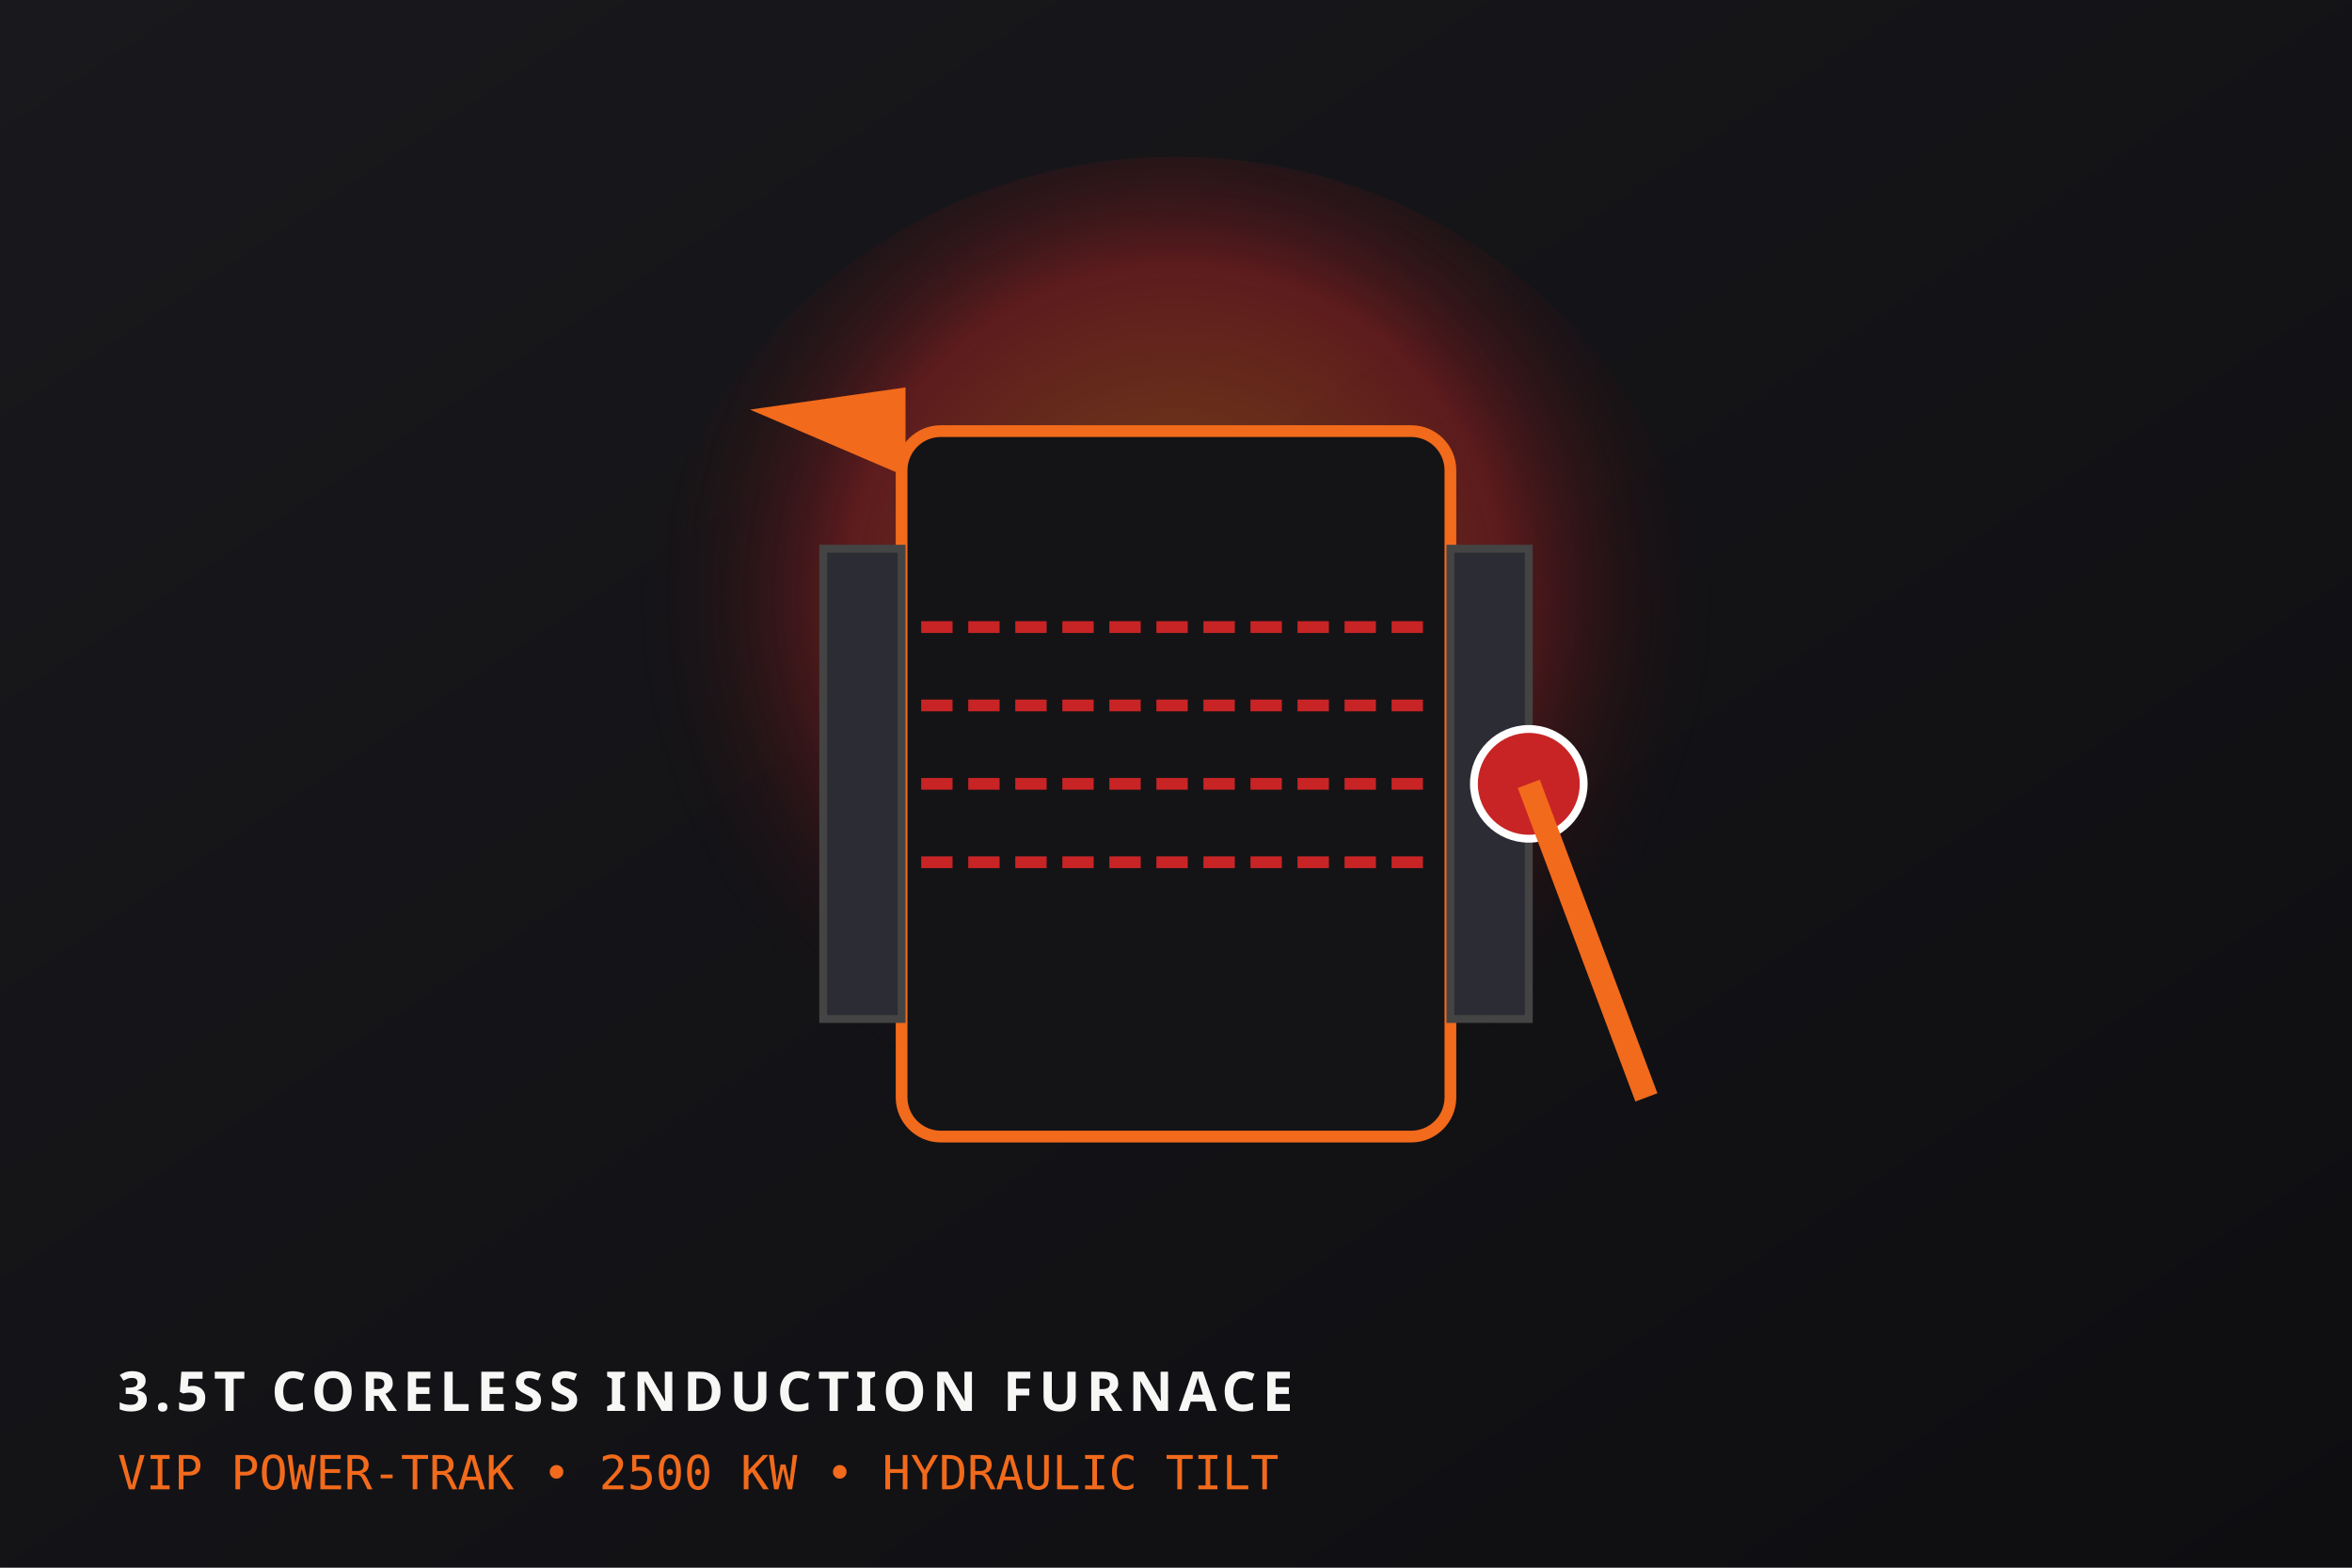
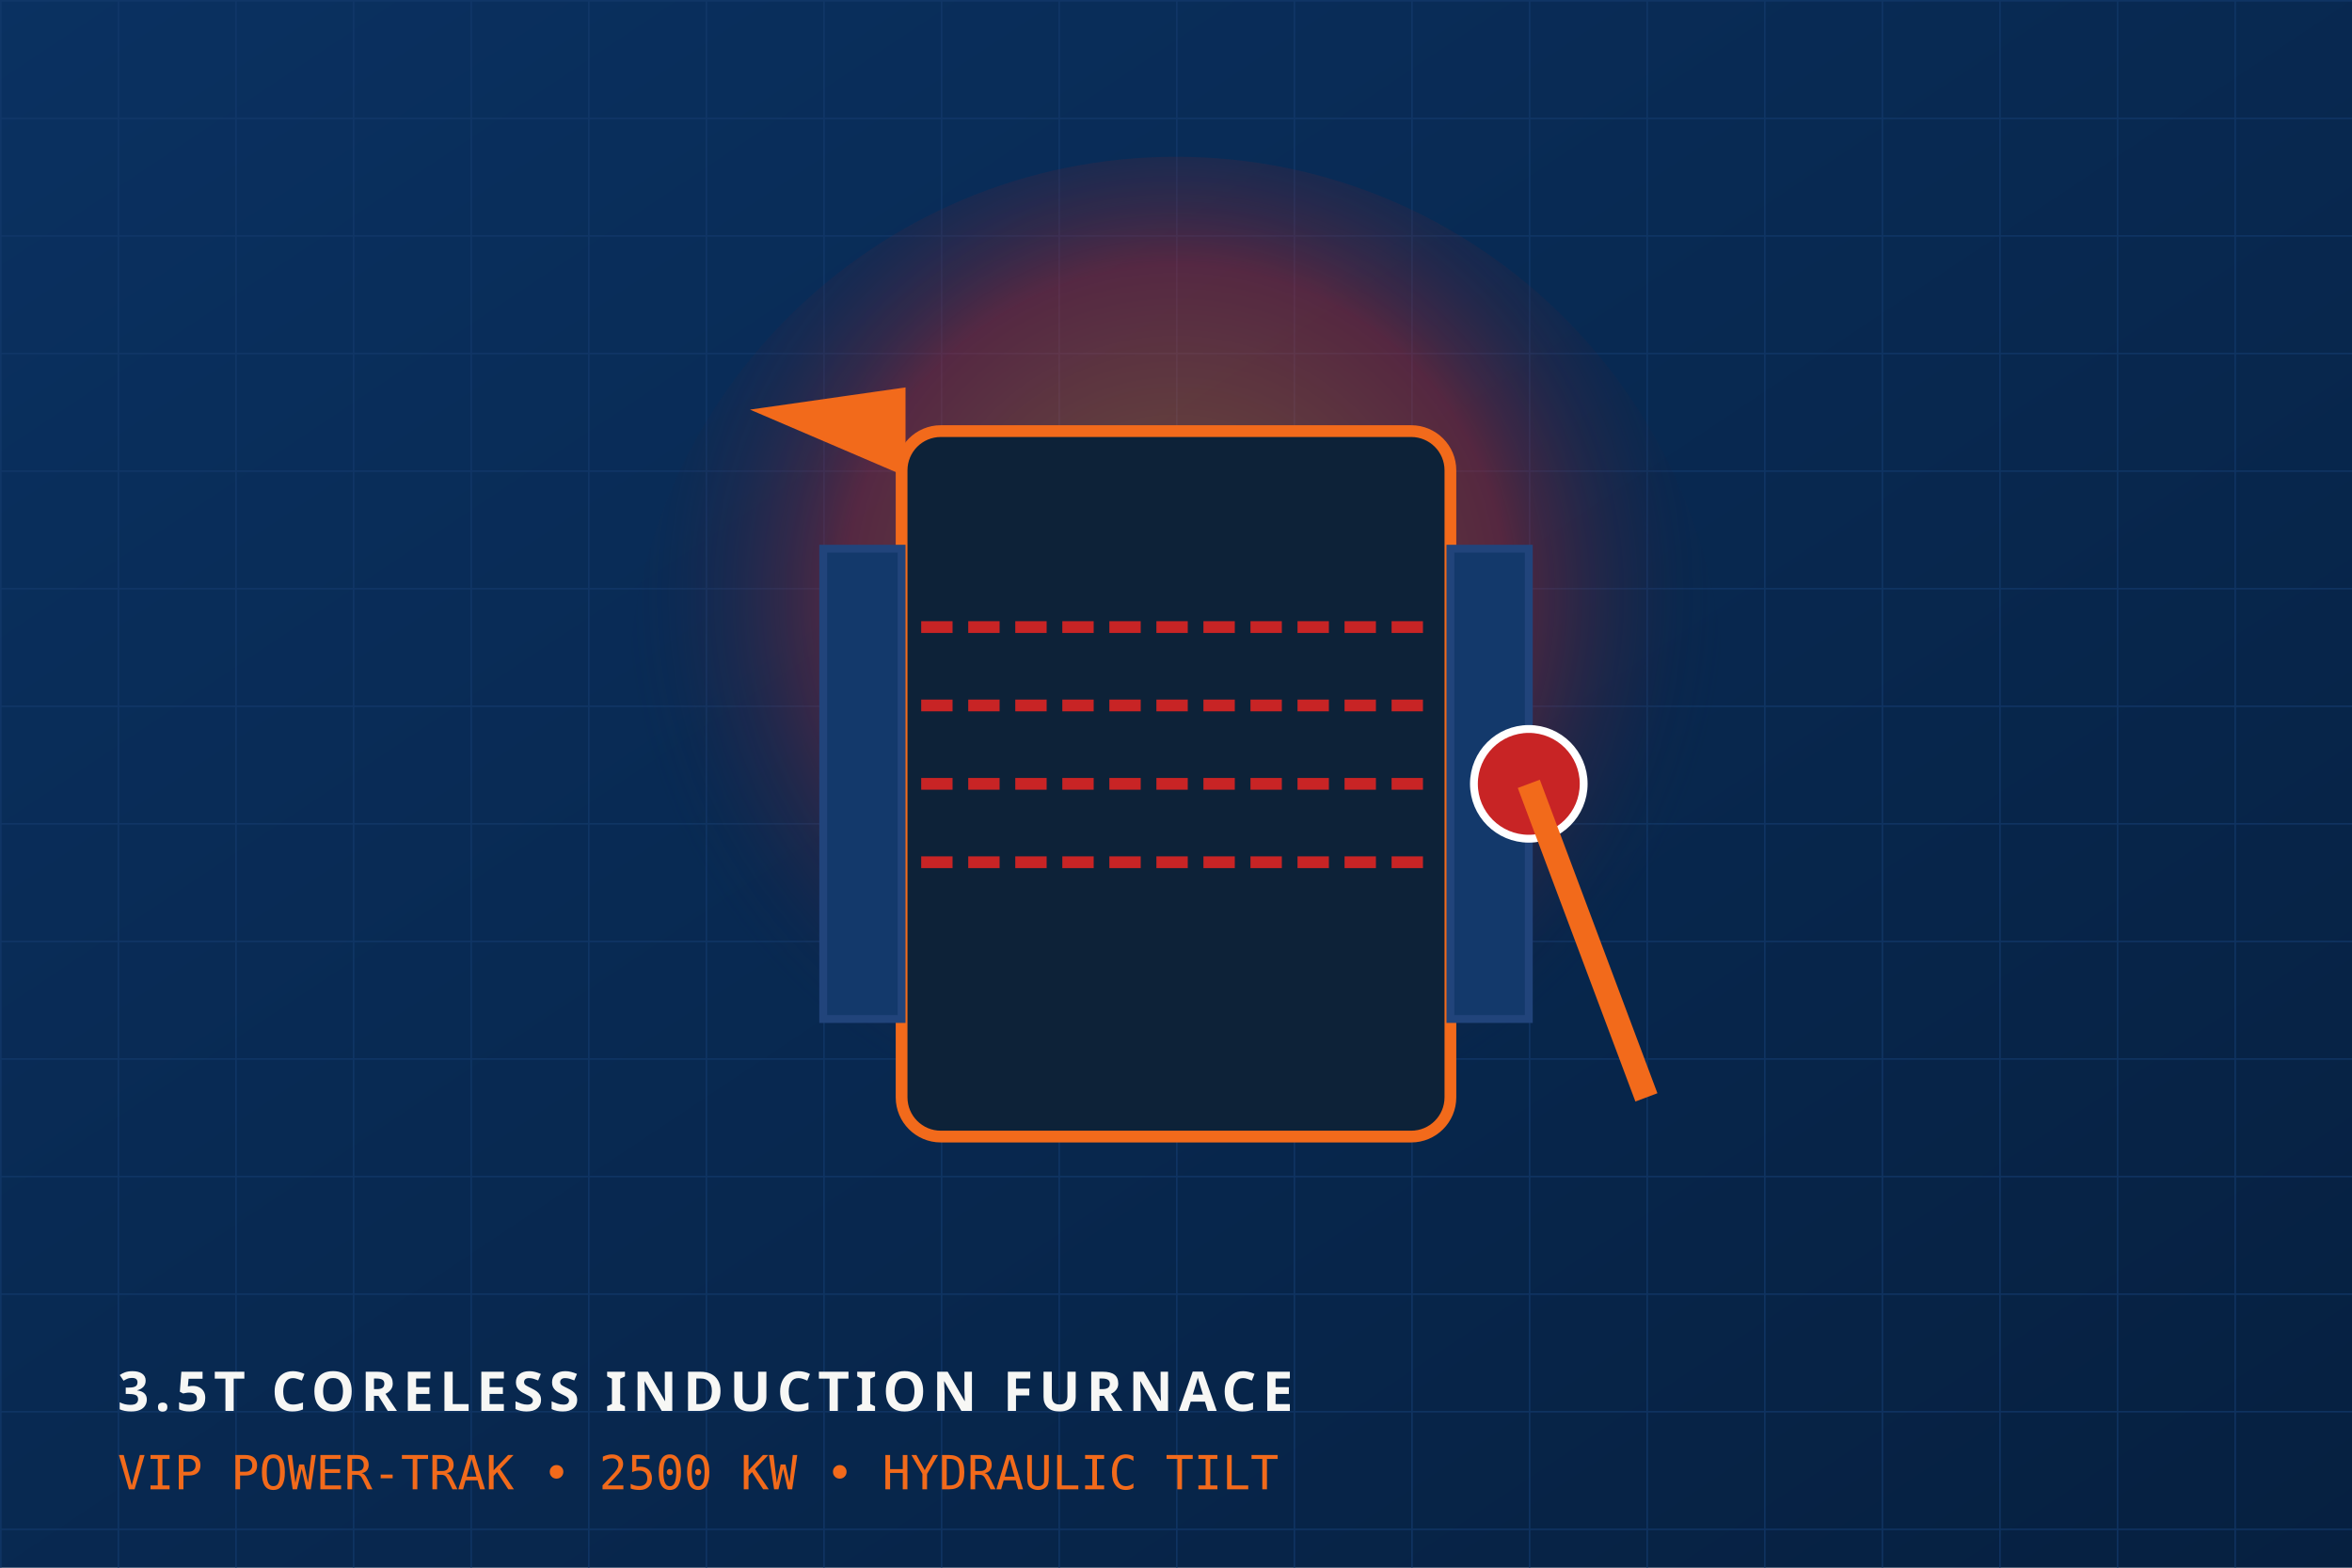
<svg xmlns="http://www.w3.org/2000/svg" viewBox="0 0 600 400" width="100%" height="100%">
  <defs>
-     <linearGradient id="bg2" x1="0%" y1="0%" x2="100%" y2="100%">
-       <stop offset="0%" stop-color="#19191d" />
-       <stop offset="100%" stop-color="#0e0e11" />
+     <linearGradient id="bgFurnace" x1="0%" y1="0%" x2="100%" y2="100%">
+       <stop offset="0%" stop-color="#0a3161" />
+       <stop offset="100%" stop-color="#062040" />
    </linearGradient>
    <radialGradient id="furnaceFlame" cx="50%" cy="40%" r="50%">
      <stop offset="0%" stop-color="#fff" />
      <stop offset="20%" stop-color="#f26a1b" />
      <stop offset="60%" stop-color="#c82425" />
-       <stop offset="100%" stop-color="#000" stop-opacity="0" />
+       <stop offset="100%" stop-color="#062040" stop-opacity="0" />
    </radialGradient>
+     <pattern id="gridFurnace" width="30" height="30" patternUnits="userSpaceOnUse">
+       <path d="M 30 0 L 0 0 0 30" fill="none" stroke="#13396b" stroke-width="0.8" />
+     </pattern>
  </defs>
-   <rect width="600" height="400" fill="url(#bg2)" />
+   <rect width="600" height="400" fill="url(#bgFurnace)" />
+   <rect width="600" height="400" fill="url(#gridFurnace)" opacity="0.7" />
  <circle cx="300" cy="180" r="140" fill="url(#furnaceFlame)" opacity="0.4" />
  <g transform="translate(180, 70)" stroke="#f7f7f5" stroke-width="2" fill="none">
-     <rect x="50" y="40" width="140" height="180" rx="10" stroke="#f26a1b" stroke-width="3" fill="#141416" />
-     <path d="M 30 70 L 50 70 L 50 190 L 30 190 Z" fill="#2c2c34" stroke="#444" />
-     <path d="M 190 70 L 210 70 L 210 190 L 190 190 Z" fill="#2c2c34" stroke="#444" />
+     <rect x="50" y="40" width="140" height="180" rx="10" stroke="#f26a1b" stroke-width="3" fill="#0d2238" />
+     <path d="M 30 70 L 50 70 L 50 190 L 30 190 Z" fill="#13396b" stroke="#21447b" />
+     <path d="M 190 70 L 210 70 L 210 190 L 190 190 Z" fill="#13396b" stroke="#21447b" />
    <circle cx="210" cy="130" r="14" fill="#c82425" stroke="#fff" />
    <line x1="210" y1="130" x2="240" y2="210" stroke="#f26a1b" stroke-width="6" />
    <path d="M 50 50 L 15 35 L 50 30 Z" fill="#f26a1b" stroke="#f26a1b" />
    <line x1="55" y1="90" x2="185" y2="90" stroke="#c82425" stroke-width="3" stroke-dasharray="8,4" />
    <line x1="55" y1="110" x2="185" y2="110" stroke="#c82425" stroke-width="3" stroke-dasharray="8,4" />
    <line x1="55" y1="130" x2="185" y2="130" stroke="#c82425" stroke-width="3" stroke-dasharray="8,4" />
    <line x1="55" y1="150" x2="185" y2="150" stroke="#c82425" stroke-width="3" stroke-dasharray="8,4" />
  </g>
  <text x="30" y="360" fill="#f7f7f5" font-family="sans-serif" font-size="14" font-weight="700" letter-spacing="1.5">3.5T CORELESS INDUCTION FURNACE</text>
  <text x="30" y="380" fill="#f26a1b" font-family="monospace" font-size="12">VIP POWER-TRAK • 2500 KW • HYDRAULIC TILT</text>
</svg>
